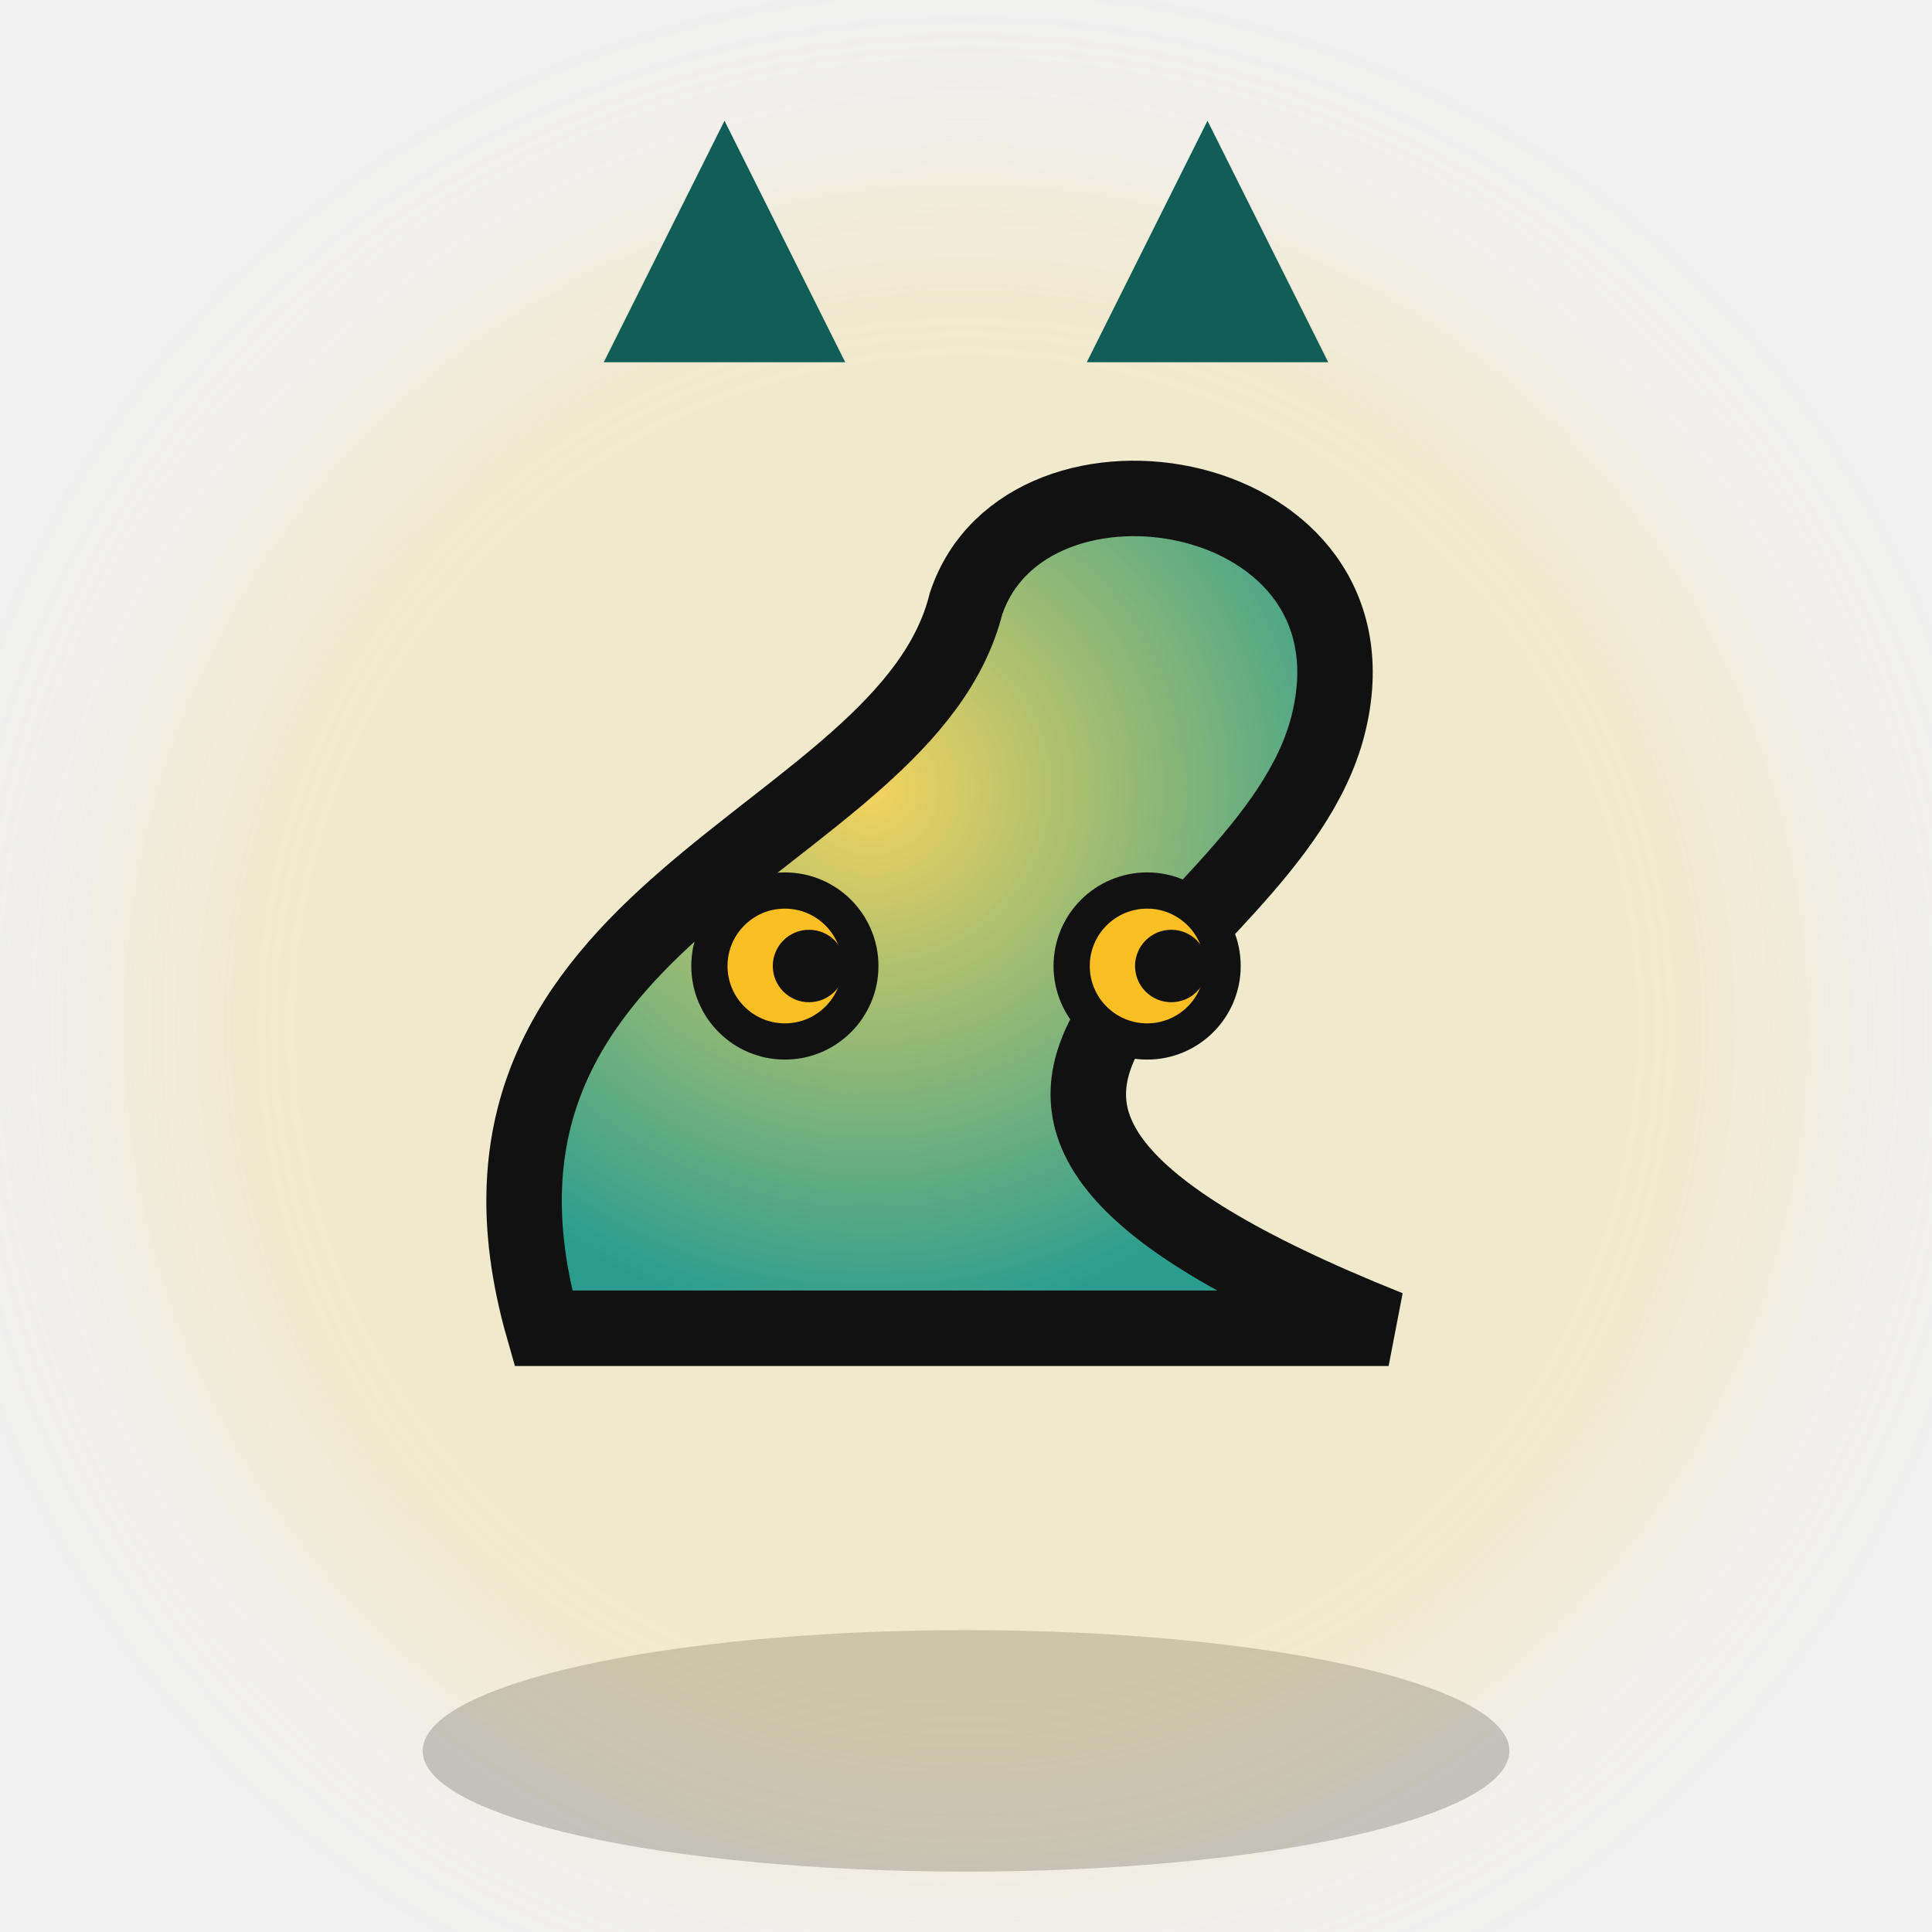
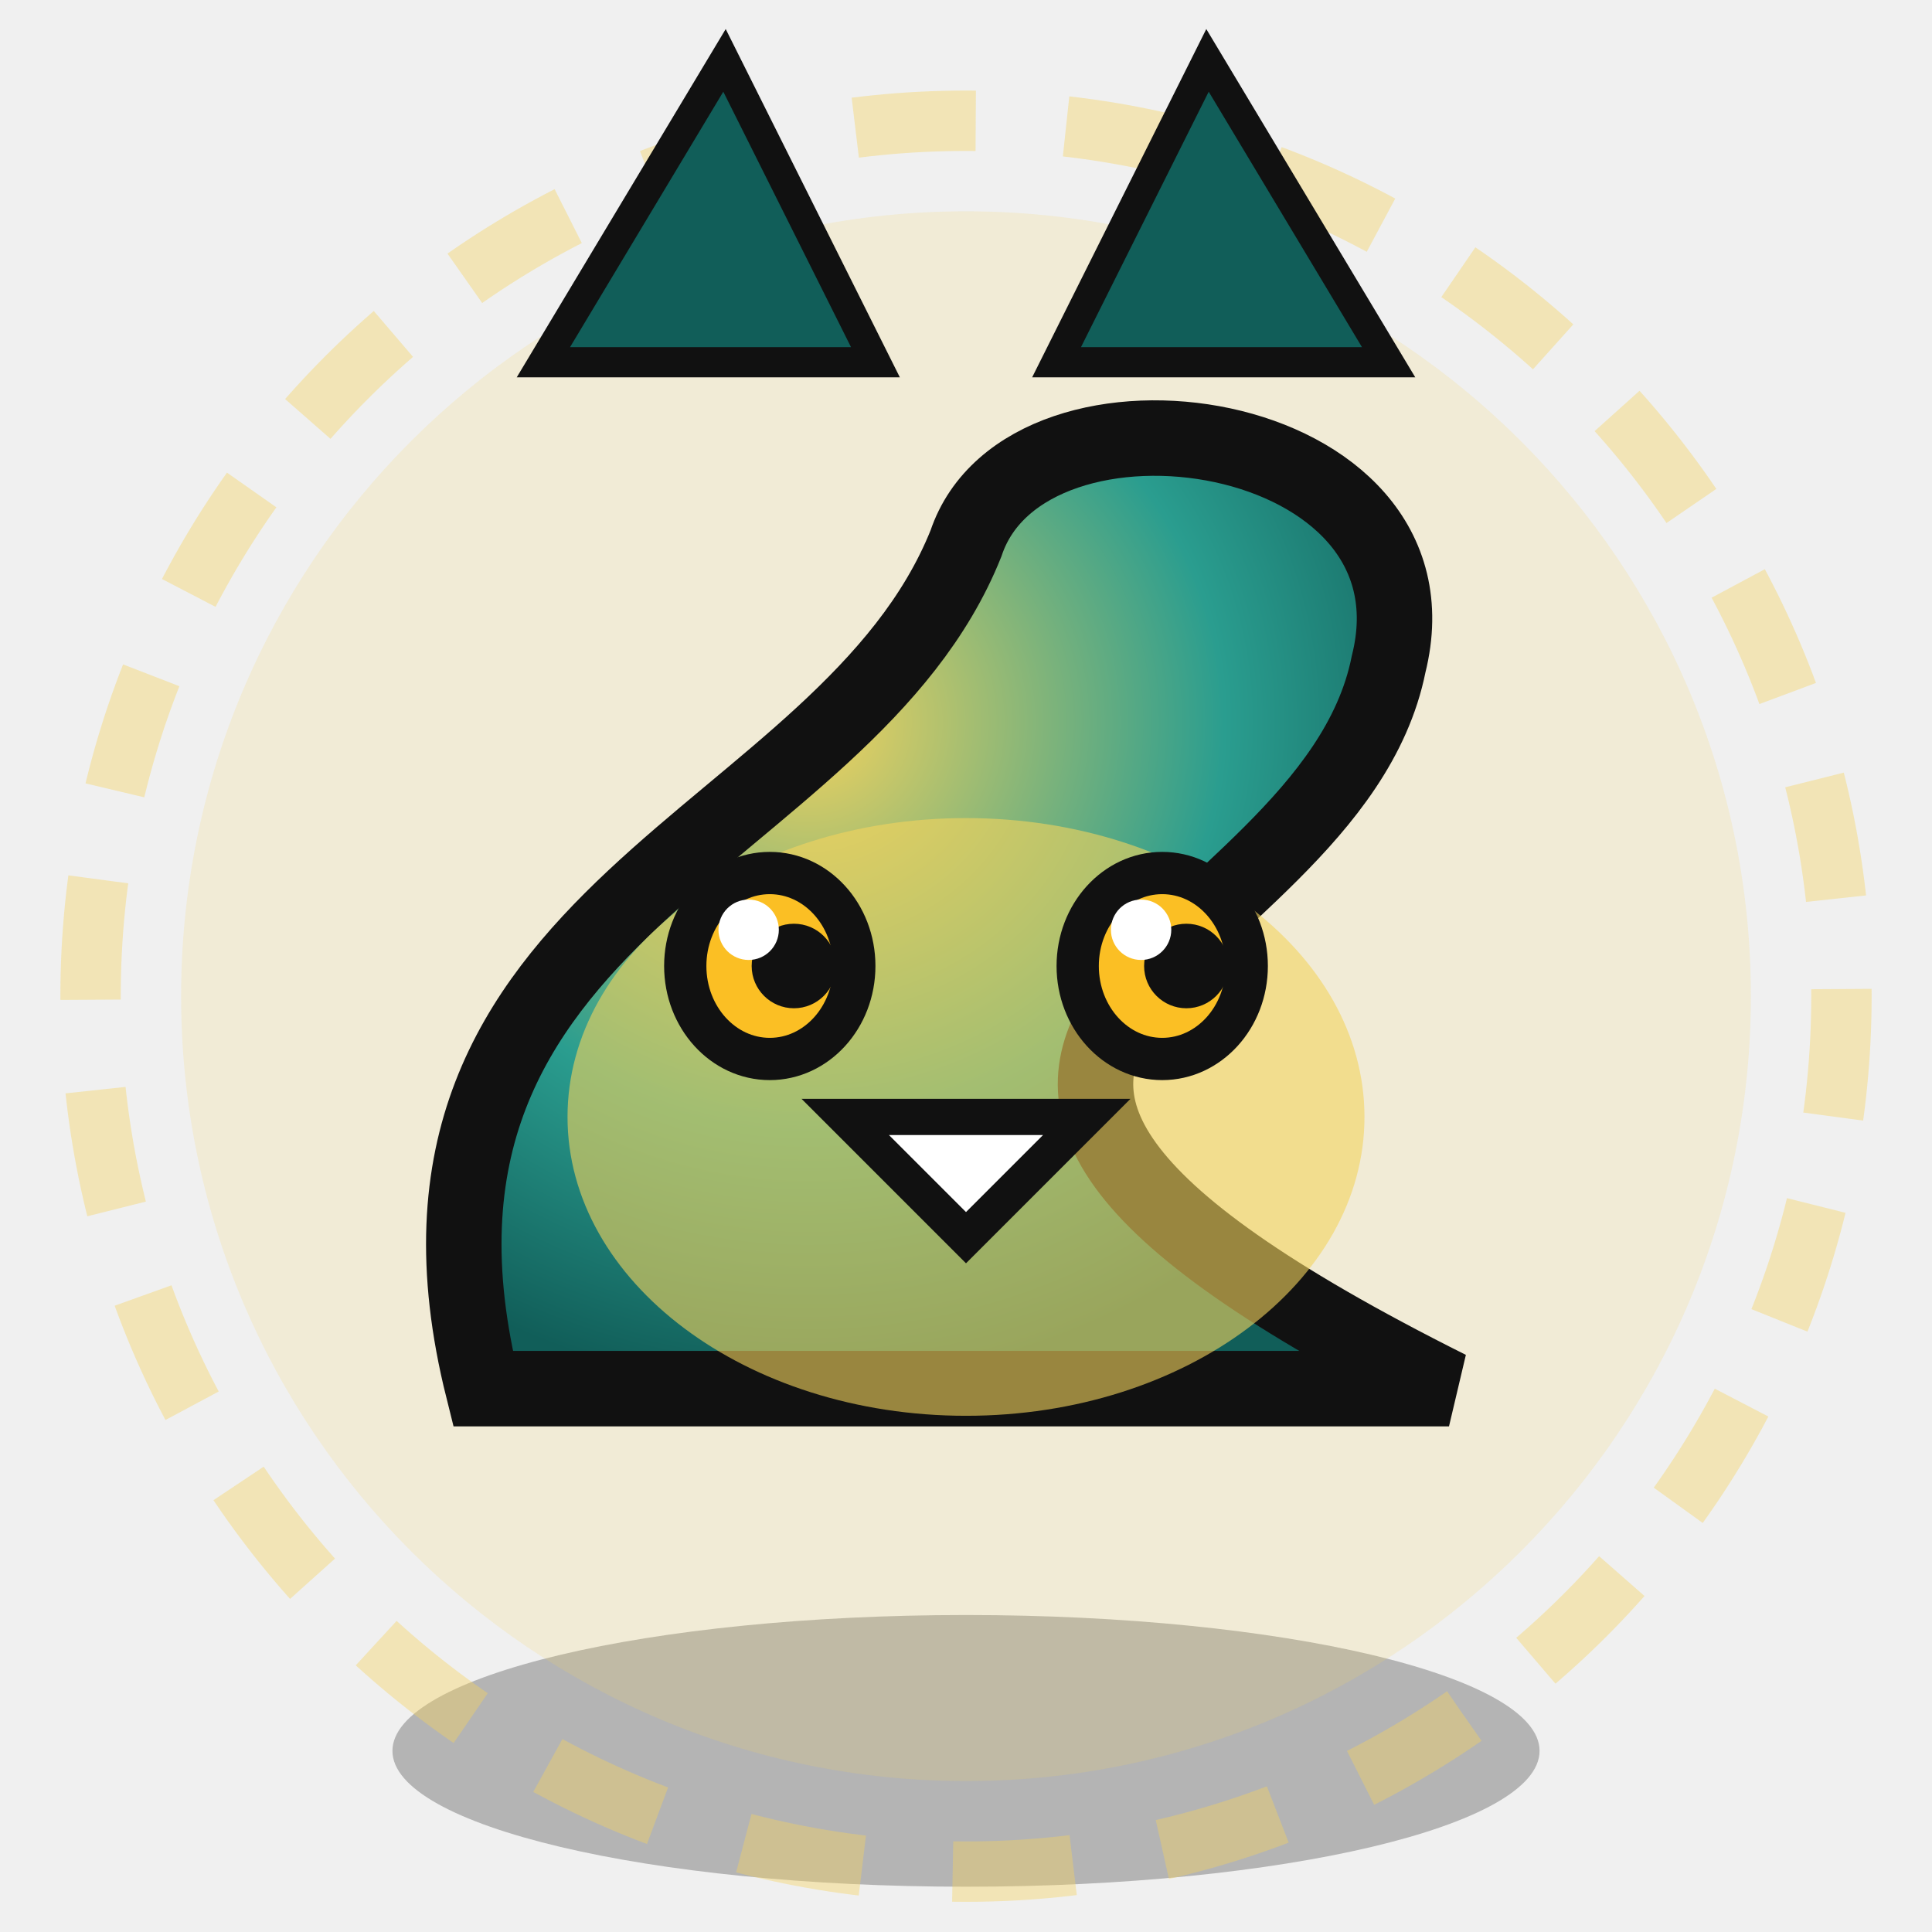
<svg xmlns="http://www.w3.org/2000/svg" viewBox="0 0 64 64" width="64" height="64">
  <defs>
-     <radialGradient id="grad" cx="40%" cy="35%" r="65%">
+     <radialGradient id="grad" cx="35%" cy="30%" r="70%">
      <stop offset="0%" stop-color="#F4D35E" />
-       <stop offset="100%" stop-color="#2A9D8F" />
+       <stop offset="60%" stop-color="#2A9D8F" />
+       <stop offset="100%" stop-color="#115E59" />
    </radialGradient>
  </defs>
-   <ellipse cx="32" cy="58" rx="18" ry="4" fill="#000" opacity="0.2" />
-   <circle cx="32" cy="34" r="28" fill="#F4D35E" opacity="0.25" filter="blur(3px)" />
-   <polygon points="20,12 24,4 28,12" fill="#115E59" />
-   <polygon points="36,12 40,4 44,12" fill="#115E59" />
-   <path d="M 18 44 C 14 30, 30 28, 32 20 C 34 14, 46 16, 44 24 C 42 32, 26 36, 46 44 Z" fill="url(#grad)" stroke="#111" stroke-width="2.5" />
-   <circle cx="26" cy="32" r="2.5" fill="#FBBF24" stroke="#111" stroke-width="1.2" />
-   <circle cx="26.8" cy="32" r="1.2" fill="#111" />
-   <circle cx="38" cy="32" r="2.5" fill="#FBBF24" stroke="#111" stroke-width="1.2" />
-   <circle cx="38.8" cy="32" r="1.2" fill="#111" />
+   <ellipse cx="32" cy="58" rx="19" ry="4.5" fill="#000" opacity="0.25" />
+   <circle cx="32" cy="33" r="29" fill="none" stroke="#F4D35E" stroke-width="2" opacity="0.4" stroke-dasharray="4,3" />
+   <circle cx="32" cy="33" r="26" fill="#F4D35E" opacity="0.18" />
+   <polygon points="18,12 24,2 29,12" fill="#115E59" stroke="#111" stroke-width="1" />
+   <polygon points="35,12 40,2 46,12" fill="#115E59" stroke="#111" stroke-width="1" />
+   <path d="M 16 46 C 12 30, 28 28, 32 18 C 34 12, 48 14, 46 22 C 44 32, 24 34, 48 46 Z" fill="url(#grad)" stroke="#111" stroke-width="2.5" />
+   <ellipse cx="32" cy="37" rx="13.2" ry="9.9" fill="#F4D35E" opacity="0.6" />
+   <ellipse cx="25.5" cy="32" rx="2.8" ry="3.08" fill="#FBBF24" stroke="#111" stroke-width="1.4" />
+   <circle cx="26.3" cy="32" r="1.4" fill="#111" />
+   <circle cx="24.8" cy="30.8" r="1" fill="#FFF" />
+   <ellipse cx="38.5" cy="32" rx="2.8" ry="3.08" fill="#FBBF24" stroke="#111" stroke-width="1.4" />
+   <circle cx="39.3" cy="32" r="1.4" fill="#111" />
+   <circle cx="37.8" cy="30.8" r="1" fill="#FFF" />
+   <polygon points="28,37 32,41 36,37" fill="#FFF" stroke="#111" stroke-width="1.2" />
</svg>
